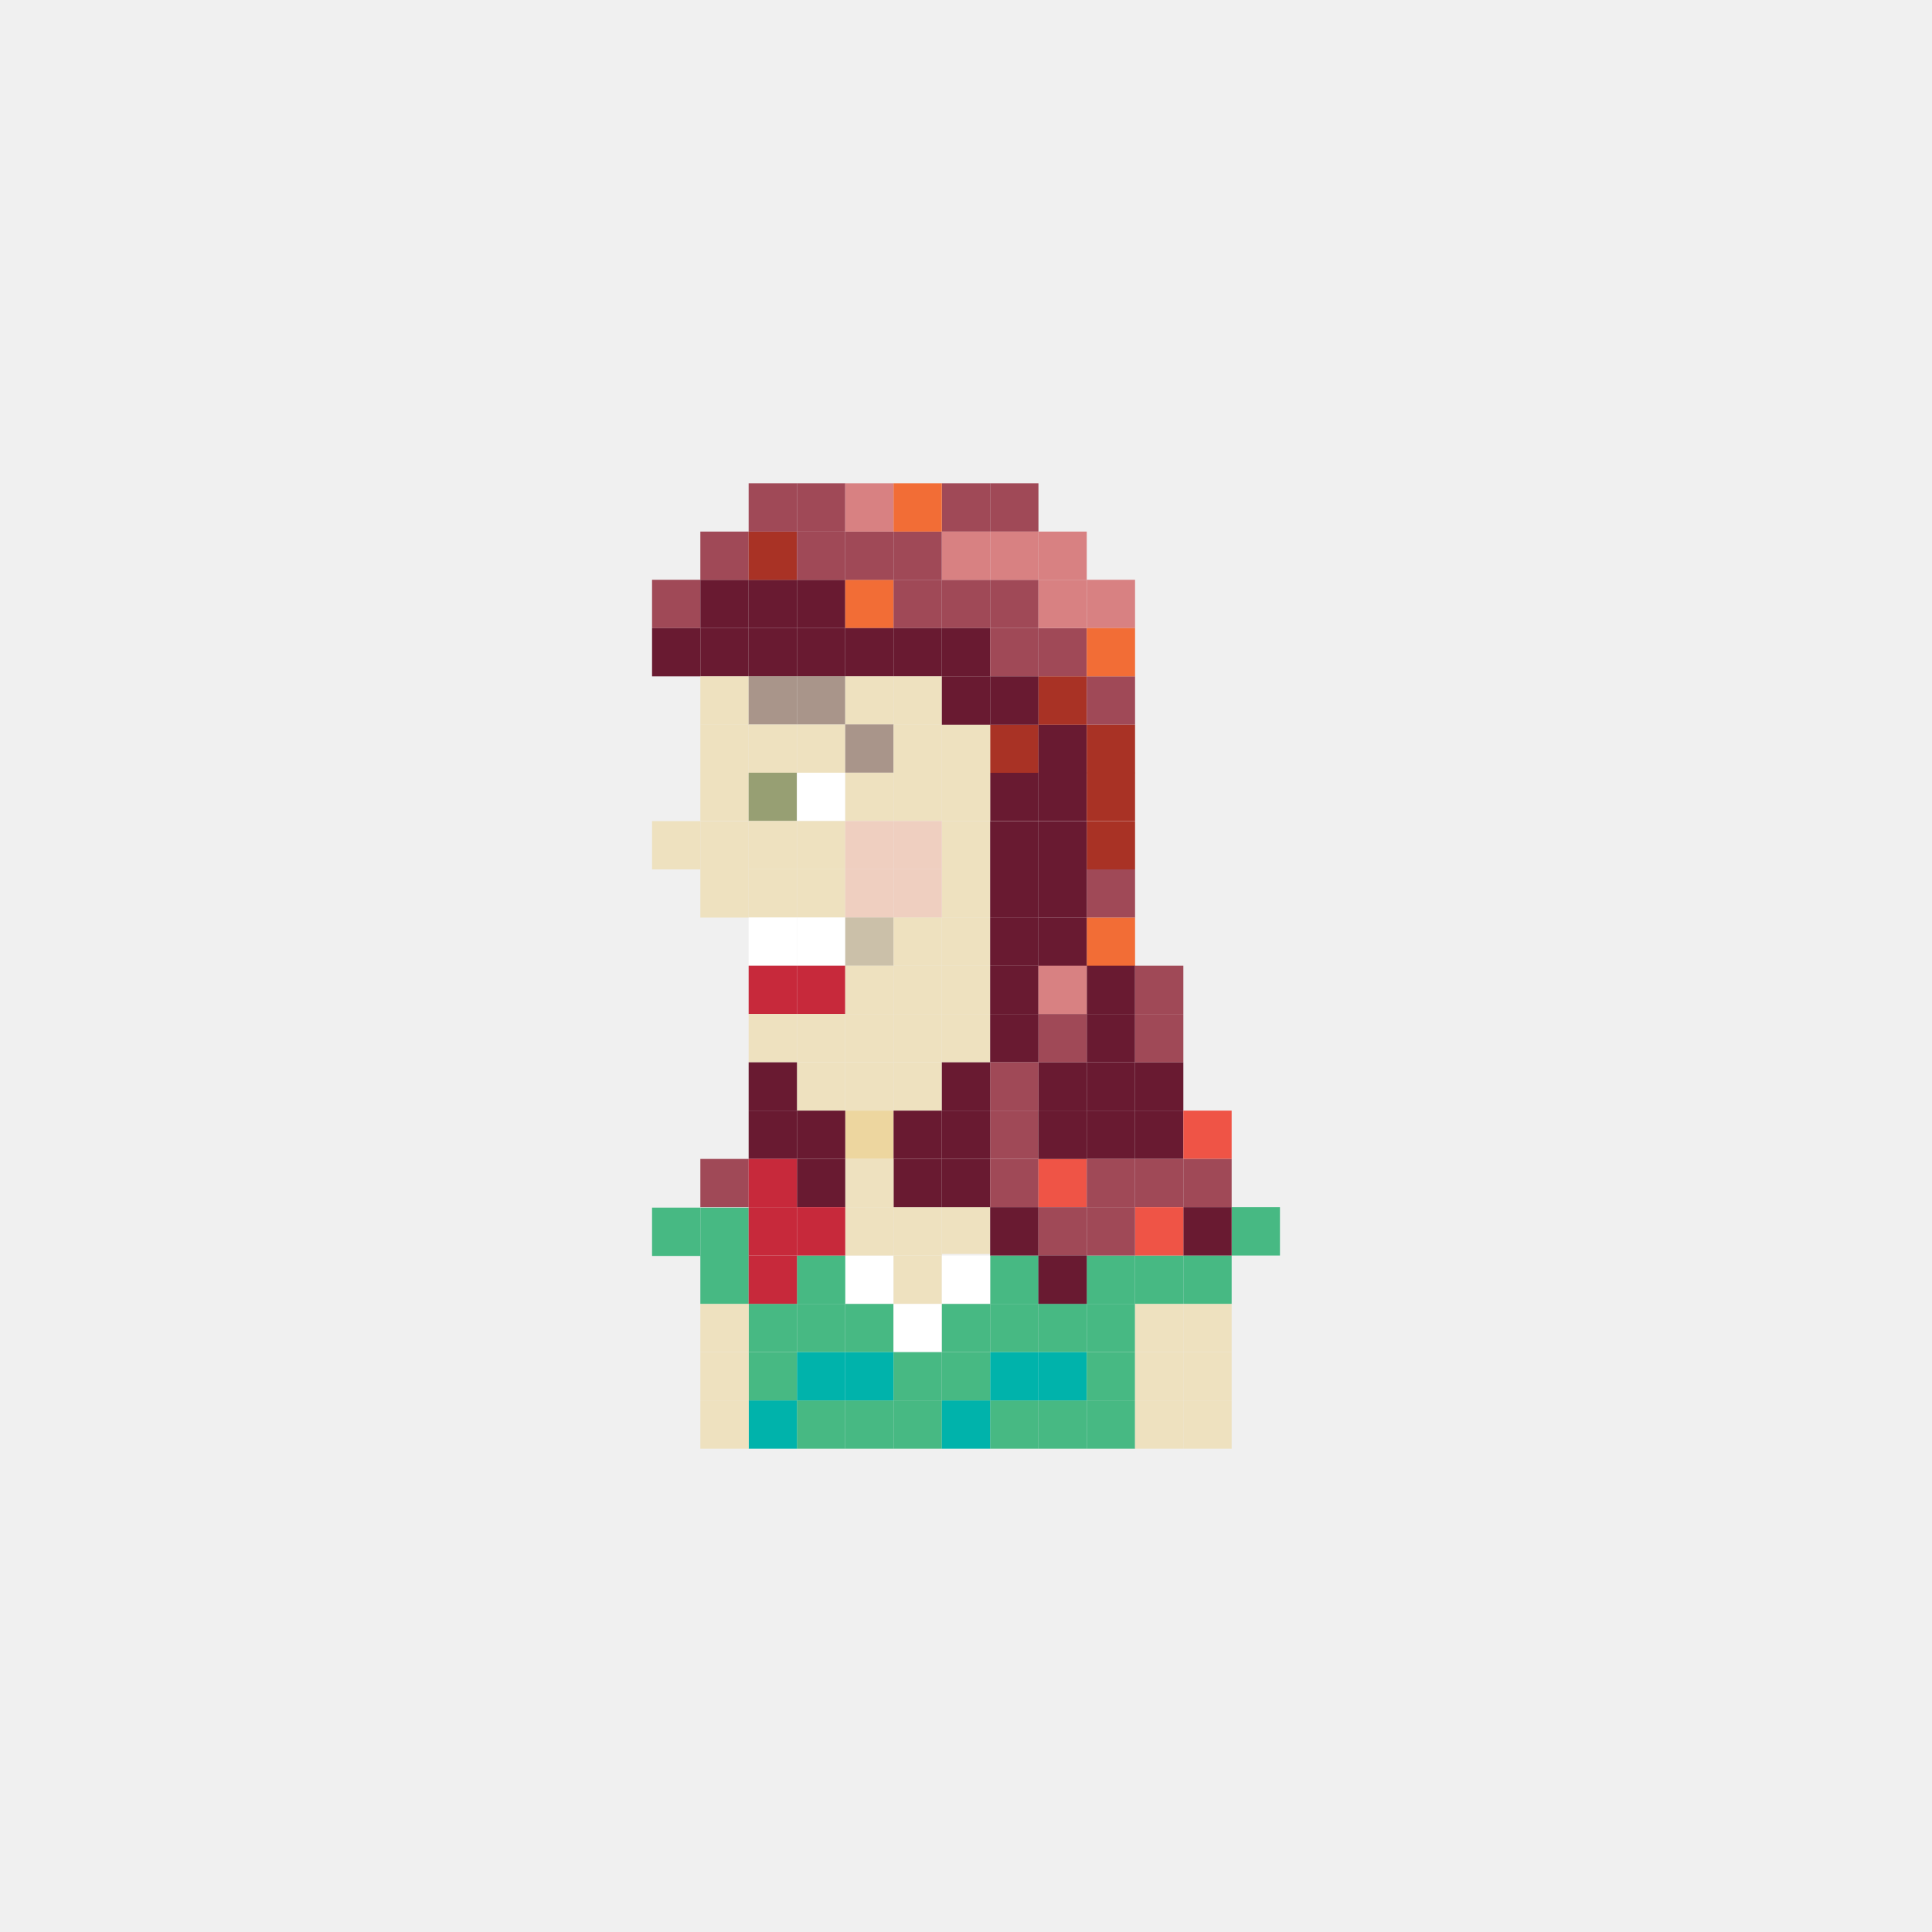
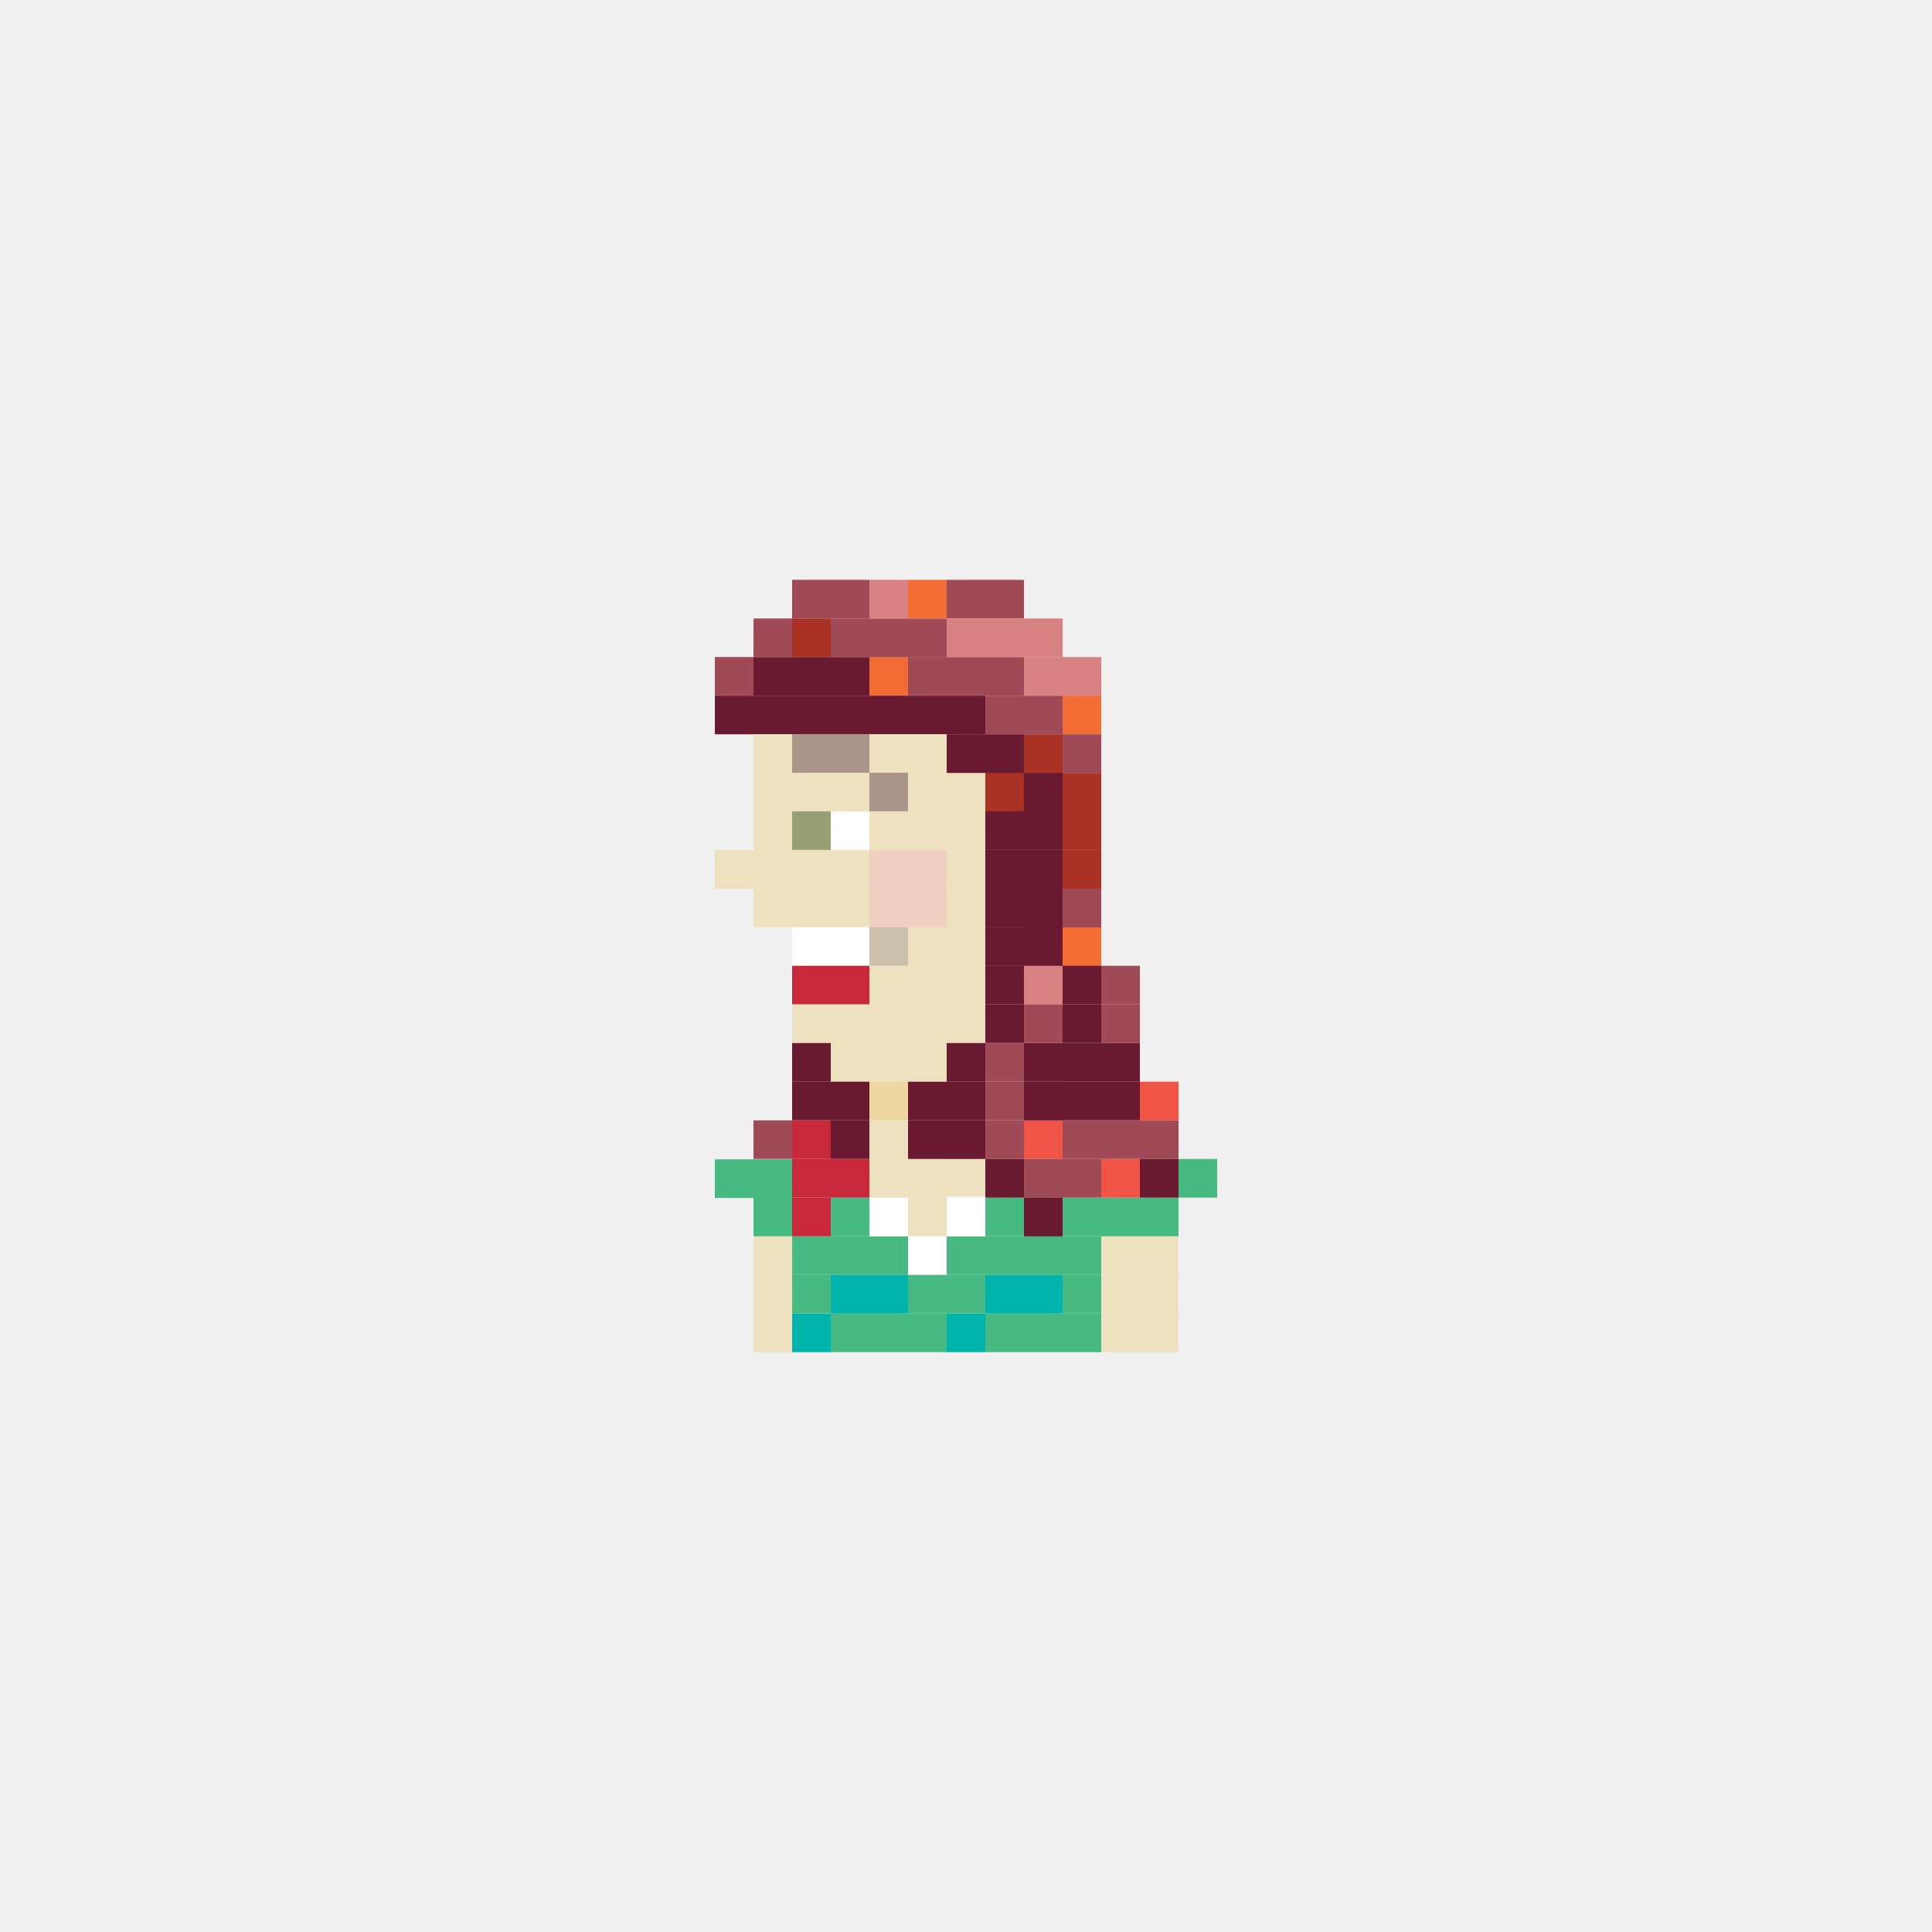
<svg xmlns="http://www.w3.org/2000/svg" version="1.1" id="Layer_1" x="0px" y="0px" width="300px" height="300px" viewBox="0 0 300 300" enable-background="new 0 0 300 300" xml:space="preserve">
  <g>
-     <rect x="131.25" y="202.456" fill="#47B983" width="7.5" height="7.5" />
-     <rect x="138.75" y="202.456" fill="#FFFFFF" width="7.5" height="7.5" />
-     <rect x="153.75" y="202.456" fill="#47B983" width="7.5" height="7.5" />
-     <rect x="146.25" y="202.456" fill="#47B983" width="7.5" height="7.5" />
-     <rect x="123.75" y="202.456" fill="#47B983" width="7.5" height="7.5" />
-     <rect x="116.25" y="202.456" fill="#47B983" width="7.5" height="7.5" />
-     <rect x="108.75" y="202.456" fill="#EEE1BF" width="7.5" height="7.5" />
-     <rect x="161.25" y="202.456" fill="#47B983" width="7.5" height="7.5" />
-     <rect x="168.75" y="202.456" fill="#47B983" width="7.5" height="7.5" />
-     <rect x="176.25" y="202.456" fill="#EEE1BF" width="7.5" height="7.5" />
-     <rect x="183.75" y="202.456" fill="#EEE1BF" width="7.5" height="7.5" />
-     <rect x="131.25" y="217.456" fill="#47B983" width="7.5" height="7.5" />
-     <rect x="138.75" y="217.456" fill="#47B983" width="7.5" height="7.5" />
-     <rect x="153.75" y="217.456" fill="#47B983" width="7.5" height="7.5" />
-     <rect x="146.25" y="217.456" fill="#00B3AB" width="7.5" height="7.5" />
-     <rect x="123.75" y="217.456" fill="#47B983" width="7.5" height="7.5" />
-     <rect x="116.25" y="217.456" fill="#00B3AB" width="7.5" height="7.5" />
-     <rect x="108.75" y="217.456" fill="#EEE1BF" width="7.5" height="7.5" />
-     <rect x="161.25" y="217.456" fill="#47B983" width="7.5" height="7.5" />
-     <rect x="168.75" y="217.456" fill="#47B983" width="7.5" height="7.5" />
-     <rect x="176.25" y="217.456" fill="#EEE1BF" width="7.5" height="7.5" />
-     <rect x="183.75" y="217.456" fill="#EEE1BF" width="7.5" height="7.5" />
-     <rect x="131.25" y="194.956" fill="#FFFFFF" width="7.5" height="7.5" />
-     <rect x="138.75" y="194.956" fill="#EEE1BF" width="7.5" height="7.5" />
-     <rect x="153.75" y="194.956" fill="#47B983" width="7.5" height="7.5" />
-     <rect x="146.25" y="194.956" fill="#FFFFFF" width="7.5" height="7.5" />
-     <rect x="138.75" y="187.456" fill="#EEE1BF" width="7.5" height="7.5" />
-     <rect x="146.25" y="187.207" fill="#EEE1BF" width="7.5" height="7.5" />
-     <rect x="123.75" y="194.956" fill="#47B983" width="7.5" height="7.5" />
-     <rect x="108.75" y="194.956" fill="#47B983" width="7.5" height="7.5" />
-     <rect x="161.25" y="194.956" fill="#42607E" width="7.5" height="7.5" />
-     <rect x="168.75" y="194.956" fill="#47B983" width="7.5" height="7.5" />
-     <rect x="176.25" y="194.956" fill="#47B983" width="7.5" height="7.5" />
-     <rect x="183.75" y="194.956" fill="#47B983" width="7.5" height="7.5" />
-     <rect x="191.25" y="187.456" fill="#47B983" width="7.5" height="7.5" />
-     <rect x="108.75" y="187.522" fill="#47B983" width="7.5" height="7.5" />
-     <rect x="101.25" y="187.522" fill="#47B983" width="7.5" height="7.5" />
-     <rect x="131.25" y="209.956" fill="#00B3AB" width="7.5" height="7.5" />
-     <rect x="138.75" y="209.956" fill="#47B983" width="7.5" height="7.5" />
-     <rect x="153.75" y="209.956" fill="#00B3AB" width="7.5" height="7.5" />
-     <rect x="146.25" y="209.956" fill="#47B983" width="7.5" height="7.5" />
-     <rect x="123.75" y="209.956" fill="#00B3AB" width="7.5" height="7.5" />
-     <rect x="116.25" y="209.956" fill="#47B983" width="7.5" height="7.5" />
-     <rect x="108.75" y="209.956" fill="#EEE1BF" width="7.5" height="7.5" />
-     <rect x="161.25" y="209.956" fill="#00B3AB" width="7.5" height="7.5" />
-     <rect x="168.75" y="209.956" fill="#47B983" width="7.5" height="7.5" />
-     <rect x="176.25" y="209.956" fill="#EEE1BF" width="7.5" height="7.5" />
-     <rect x="183.75" y="209.956" fill="#EEE1BF" width="7.5" height="7.5" />
-     <rect x="101.25" y="90.029" fill="#A04957" width="7.5" height="7.5" />
-     <rect x="101.25" y="97.529" fill="#691A31" width="7.5" height="7.5" />
-     <rect x="108.75" y="90.029" fill="#691A31" width="7.5" height="7.5" />
-     <rect x="116.25" y="90.029" fill="#691A31" width="7.5" height="7.5" />
-     <rect x="123.75" y="90.029" fill="#691A31" width="7.5" height="7.5" />
-     <rect x="131.25" y="90.029" fill="#F26D36" width="7.5" height="7.5" />
-     <rect x="138.75" y="90.029" fill="#A04957" width="7.5" height="7.5" />
-     <rect x="108.75" y="97.529" fill="#691A31" width="7.5" height="7.5" />
-     <rect x="116.25" y="97.529" fill="#691A31" width="7.5" height="7.5" />
-     <rect x="123.75" y="97.529" fill="#691A31" width="7.5" height="7.5" />
-     <rect x="131.25" y="97.529" fill="#691A31" width="7.5" height="7.5" />
-     <rect x="138.75" y="97.529" fill="#691A31" width="7.5" height="7.5" />
-     <rect x="108.75" y="105.029" fill="#EEE1BF" width="7.5" height="7.5" />
-     <rect x="108.75" y="112.5" fill="#EEE1BF" width="7.5" height="7.5" />
-     <rect x="108.75" y="119.985" fill="#EEE1BF" width="7.5" height="7.5" />
-     <rect x="101.25" y="127.5" fill="#EEE1BF" width="7.5" height="7.5" />
-     <rect x="108.75" y="127.5" fill="#EEE1BF" width="7.5" height="7.5" />
-     <rect x="108.75" y="134.985" fill="#EEE1BF" width="7.5" height="7.5" />
-     <rect x="123.75" y="134.985" fill="#EEE1BF" width="7.5" height="7.5" />
-     <rect x="116.25" y="134.985" fill="#EEE1BF" width="7.5" height="7.5" />
-     <rect x="131.25" y="134.985" fill="#EFCFC0" width="7.5" height="7.5" />
-     <rect x="146.25" y="134.985" fill="#EEE1BF" width="7.5" height="7.5" />
-     <rect x="138.75" y="134.985" fill="#EFCFC0" width="7.5" height="7.5" />
-     <rect x="123.75" y="142.471" fill="#FFFFFF" width="7.5" height="7.5" />
-     <rect x="116.25" y="142.471" fill="#FFFFFF" width="7.5" height="7.5" />
-     <rect x="131.25" y="142.471" fill="#CBC0A9" width="7.5" height="7.5" />
-     <rect x="138.75" y="142.471" fill="#EEE1BF" width="7.5" height="7.5" />
-     <rect x="123.75" y="149.956" fill="#C7293B" width="7.5" height="7.5" />
-     <rect x="116.25" y="149.956" fill="#C7293B" width="7.5" height="7.5" />
-     <rect x="131.25" y="149.956" fill="#EEE1BF" width="7.5" height="7.5" />
-     <rect x="138.75" y="149.956" fill="#EEE1BF" width="7.5" height="7.5" />
-     <rect x="123.75" y="157.456" fill="#EEE1BF" width="7.5" height="7.5" />
-     <rect x="116.25" y="157.456" fill="#EEE1BF" width="7.5" height="7.5" />
-     <rect x="131.25" y="157.456" fill="#EEE1BF" width="7.5" height="7.5" />
-     <rect x="123.75" y="164.956" fill="#EEE1BF" width="7.5" height="7.5" />
-     <rect x="131.25" y="164.956" fill="#EEE1BF" width="7.5" height="7.5" />
-     <rect x="131.25" y="172.456" fill="#EDD69F" width="7.5" height="7.5" />
-     <rect x="138.75" y="164.956" fill="#EEE1BF" width="7.5" height="7.5" />
-     <rect x="138.75" y="157.456" fill="#EEE1BF" width="7.5" height="7.5" />
-     <rect x="146.25" y="157.456" fill="#EEE1BF" width="7.5" height="7.5" />
-     <rect x="138.75" y="172.456" fill="#FFFFFF" width="7.5" height="7.5" />
-     <rect x="153.75" y="172.456" fill="#A04957" width="7.5" height="7.5" />
-     <rect x="146.25" y="172.456" fill="#691A31" width="7.5" height="7.5" />
-     <rect x="138.75" y="172.456" fill="#691A31" width="7.5" height="7.5" />
-     <rect x="138.75" y="179.956" fill="#691A31" width="7.5" height="7.5" />
-     <rect x="146.25" y="179.956" fill="#691A31" width="7.5" height="7.5" />
-     <rect x="161.25" y="172.456" fill="#A7948A" width="7.5" height="7.5" />
-     <rect x="131.25" y="179.956" fill="#EEE1BF" width="7.5" height="7.5" />
-     <rect x="153.75" y="179.956" fill="#A04957" width="7.5" height="7.5" />
-     <rect x="153.75" y="187.456" fill="#691A31" width="7.5" height="7.5" />
-     <rect x="131.25" y="187.456" fill="#EEE1BF" width="7.5" height="7.5" />
-     <rect x="153.75" y="134.985" fill="#691A31" width="7.5" height="7.5" />
-     <rect x="146.25" y="127.5" fill="#EEE1BF" width="7.5" height="7.5" />
-     <rect x="153.75" y="127.5" fill="#691A31" width="7.5" height="7.5" />
-     <rect x="146.25" y="149.956" fill="#EEE1BF" width="7.5" height="7.5" />
-     <rect x="153.75" y="149.956" fill="#691A31" width="7.5" height="7.5" />
-     <rect x="146.25" y="142.471" fill="#EEE1BF" width="7.5" height="7.5" />
-     <rect x="153.75" y="142.471" fill="#691A31" width="7.5" height="7.5" />
-     <rect x="146.25" y="119.985" fill="#EEE1BF" width="7.5" height="7.5" />
-     <rect x="153.75" y="119.985" fill="#691A31" width="7.5" height="7.5" />
-     <rect x="146.25" y="112.5" fill="#EEE1BF" width="7.5" height="7.5" />
-     <rect x="153.75" y="112.5" fill="#A93225" width="7.5" height="7.5" />
-     <rect x="161.25" y="119.985" fill="#691A31" width="7.5" height="7.5" />
-     <rect x="161.25" y="112.5" fill="#691A31" width="7.5" height="7.5" />
-     <rect x="116.25" y="105.015" fill="#A9958A" width="7.5" height="7.5" />
-     <rect x="123.75" y="105.015" fill="#A9958A" width="7.5" height="7.5" />
-     <rect x="131.25" y="105.029" fill="#EEE1BF" width="7.5" height="7.5" />
-     <rect x="138.75" y="105.029" fill="#EEE1BF" width="7.5" height="7.5" />
-     <rect x="116.25" y="112.5" fill="#EEE1BF" width="7.5" height="7.5" />
-     <rect x="123.75" y="112.5" fill="#EEE1BF" width="7.5" height="7.5" />
-     <rect x="131.25" y="112.485" fill="#A9958A" width="7.5" height="7.5" />
-     <rect x="138.75" y="112.5" fill="#EEE1BF" width="7.5" height="7.5" />
-     <rect x="116.25" y="119.985" fill="#979F73" width="7.5" height="7.5" />
-     <rect x="123.75" y="119.985" fill="#FFFFFF" width="7.5" height="7.5" />
-     <rect x="131.25" y="119.985" fill="#EEE1BF" width="7.5" height="7.5" />
-     <rect x="138.75" y="119.985" fill="#EEE1BF" width="7.5" height="7.5" />
-     <rect x="116.25" y="127.485" fill="#EEE1BF" width="7.5" height="7.5" />
-     <rect x="123.75" y="127.485" fill="#EEE1BF" width="7.5" height="7.5" />
-     <rect x="131.25" y="127.485" fill="#EFCFC0" width="7.5" height="7.5" />
-     <rect x="138.75" y="127.485" fill="#EFCFC0" width="7.5" height="7.5" />
-     <rect x="146.25" y="90.029" fill="#A04957" width="7.5" height="7.5" />
-     <rect x="153.75" y="90.029" fill="#A04957" width="7.5" height="7.5" />
-     <rect x="146.25" y="75.044" fill="#A04957" width="7.5" height="7.5" />
-     <rect x="153.75" y="75.044" fill="#A04957" width="7.5" height="7.5" />
-     <rect x="153.75" y="82.544" fill="#D88182" width="7.5" height="7.5" />
-     <rect x="161.25" y="82.544" fill="#D88182" width="7.5" height="7.5" />
-     <rect x="108.75" y="82.544" fill="#A04957" width="7.5" height="7.5" />
-     <rect x="116.25" y="82.544" fill="#A93225" width="7.5" height="7.5" />
-     <rect x="123.75" y="82.544" fill="#A04957" width="7.5" height="7.5" />
-     <rect x="131.25" y="82.544" fill="#A04957" width="7.5" height="7.5" />
-     <rect x="138.75" y="82.544" fill="#A04957" width="7.5" height="7.5" />
-     <rect x="116.25" y="75.044" fill="#A04957" width="7.5" height="7.5" />
-     <rect x="123.75" y="75.044" fill="#A04957" width="7.5" height="7.5" />
-     <rect x="131.25" y="75.044" fill="#D88182" width="7.5" height="7.5" />
-     <rect x="138.75" y="75.044" fill="#F26D36" width="7.5" height="7.5" />
-     <rect x="146.25" y="82.544" fill="#D88182" width="7.5" height="7.5" />
-     <rect x="146.25" y="97.529" fill="#691A31" width="7.5" height="7.5" />
-     <rect x="146.25" y="112.5" fill="#EEE1BF" width="7.5" height="7.5" />
-     <rect x="146.25" y="119.985" fill="#EEE1BF" width="7.5" height="7.5" />
-     <rect x="153.75" y="97.529" fill="#A04957" width="7.5" height="7.5" />
-     <rect x="161.25" y="97.529" fill="#A04957" width="7.5" height="7.5" />
-     <rect x="161.25" y="90.029" fill="#D88182" width="7.5" height="7.5" />
-     <rect x="168.75" y="90.029" fill="#D88182" width="7.5" height="7.5" />
-     <rect x="161.25" y="105.029" fill="#A93225" width="7.5" height="7.5" />
-     <rect x="168.75" y="105.029" fill="#A04957" width="7.5" height="7.5" />
-     <rect x="168.75" y="97.529" fill="#F26D36" width="7.5" height="7.5" />
-     <rect x="168.75" y="112.529" fill="#A93225" width="7.5" height="7.5" />
-     <rect x="168.75" y="119.985" fill="#A93225" width="7.5" height="7.5" />
-     <rect x="168.75" y="135" fill="#A04957" width="7.5" height="7.5" />
-     <rect x="168.75" y="127.5" fill="#A93225" width="7.5" height="7.5" />
-     <rect x="168.75" y="142.5" fill="#F26D36" width="7.5" height="7.5" />
-     <rect x="161.25" y="135" fill="#691A31" width="7.5" height="7.5" />
-     <rect x="161.25" y="127.5" fill="#691A31" width="7.5" height="7.5" />
-     <rect x="161.25" y="142.5" fill="#691A31" width="7.5" height="7.5" />
-     <rect x="168.75" y="149.956" fill="#691A31" width="7.5" height="7.5" />
-     <rect x="176.25" y="149.956" fill="#A04957" width="7.5" height="7.5" />
-     <rect x="161.25" y="149.956" fill="#D88182" width="7.5" height="7.5" />
-     <rect x="168.75" y="157.456" fill="#691A31" width="7.5" height="7.5" />
-     <rect x="176.25" y="157.456" fill="#A04957" width="7.5" height="7.5" />
-     <rect x="161.25" y="179.956" fill="#EF5446" width="7.5" height="7.5" />
-     <rect x="161.25" y="187.456" fill="#A04957" width="7.5" height="7.5" />
-     <rect x="161.25" y="194.956" fill="#691A31" width="7.5" height="7.5" />
-     <rect x="168.75" y="172.456" fill="#691A31" width="7.5" height="7.5" />
-     <rect x="176.25" y="164.956" fill="#691A31" width="7.5" height="7.5" />
-     <rect x="168.75" y="179.956" fill="#A04957" width="7.5" height="7.5" />
-     <rect x="176.25" y="172.456" fill="#691A31" width="7.5" height="7.5" />
-     <rect x="176.25" y="179.956" fill="#A04957" width="7.5" height="7.5" />
-     <rect x="183.75" y="172.456" fill="#EF5446" width="7.5" height="7.5" />
-     <rect x="183.75" y="179.956" fill="#A04957" width="7.5" height="7.5" />
-     <rect x="183.75" y="187.456" fill="#691A31" width="7.5" height="7.5" />
-     <rect x="176.25" y="187.456" fill="#EF5446" width="7.5" height="7.5" />
-     <rect x="168.75" y="187.456" fill="#A04957" width="7.5" height="7.5" />
-     <rect x="123.75" y="172.456" fill="#691A31" width="7.5" height="7.5" />
-     <rect x="123.75" y="179.956" fill="#691A31" width="7.5" height="7.5" />
-     <rect x="108.75" y="179.956" fill="#A04957" width="7.5" height="7.5" />
-     <rect x="116.25" y="172.456" fill="#691A31" width="7.5" height="7.5" />
-     <rect x="116.25" y="164.956" fill="#691A31" width="7.5" height="7.5" />
-     <rect x="116.25" y="179.956" fill="#C7293B" width="7.5" height="7.5" />
-     <rect x="116.25" y="187.456" fill="#C7293B" width="7.5" height="7.5" />
-     <rect x="123.75" y="187.456" fill="#C7293B" width="7.5" height="7.5" />
-     <rect x="116.25" y="194.956" fill="#C7293B" width="7.5" height="7.5" />
-     <rect x="161.25" y="157.456" fill="#A04957" width="7.5" height="7.5" />
-     <rect x="168.75" y="164.956" fill="#691A31" width="7.5" height="7.5" />
-     <rect x="161.25" y="164.956" fill="#691A31" width="7.5" height="7.5" />
-     <rect x="153.75" y="157.456" fill="#691A31" width="7.5" height="7.5" />
-     <rect x="153.75" y="164.956" fill="#A04957" width="7.5" height="7.5" />
-     <rect x="146.25" y="164.956" fill="#691A31" width="7.5" height="7.5" />
-     <rect x="161.25" y="172.456" fill="#691A31" width="7.5" height="7.5" />
-     <rect x="146.25" y="105.029" fill="#691A31" width="7.5" height="7.5" />
-     <rect x="153.75" y="105.029" fill="#691A31" width="7.5" height="7.5" />
+     <rect x="135" y="191.965" fill="#47B983" width="6" height="6" />
+     <rect x="141" y="191.965" fill="#FFFFFF" width="6" height="6" />
+     <rect x="153" y="191.965" fill="#47B983" width="6" height="6" />
+     <rect x="147" y="191.965" fill="#47B983" width="6" height="6" />
+     <rect x="129" y="191.965" fill="#47B983" width="6" height="6" />
+     <rect x="123" y="191.965" fill="#47B983" width="6" height="6" />
+     <rect x="117" y="191.965" fill="#EEE1BF" width="6" height="6" />
+     <rect x="159" y="191.965" fill="#47B983" width="6" height="6" />
+     <rect x="165" y="191.965" fill="#47B983" width="6" height="6" />
+     <rect x="171" y="191.965" fill="#EEE1BF" width="6" height="6" />
+     <rect x="177" y="191.965" fill="#EEE1BF" width="6" height="6" />
+     <rect x="135" y="203.965" fill="#47B983" width="6" height="6" />
+     <rect x="141" y="203.965" fill="#47B983" width="6" height="6" />
+     <rect x="153" y="203.965" fill="#47B983" width="6" height="6" />
+     <rect x="147" y="203.965" fill="#00B3AB" width="6" height="6" />
+     <rect x="129" y="203.965" fill="#47B983" width="6" height="6" />
+     <rect x="123" y="203.965" fill="#00B3AB" width="6" height="6" />
+     <rect x="117" y="203.965" fill="#EEE1BF" width="6" height="6" />
+     <rect x="159" y="203.965" fill="#47B983" width="6" height="6" />
+     <rect x="165" y="203.965" fill="#47B983" width="6" height="6" />
+     <rect x="171" y="203.965" fill="#EEE1BF" width="6" height="6" />
+     <rect x="177" y="203.965" fill="#EEE1BF" width="6" height="6" />
+     <rect x="135" y="185.965" fill="#FFFFFF" width="6" height="6" />
+     <rect x="141" y="185.965" fill="#EEE1BF" width="6" height="6" />
+     <rect x="153" y="185.965" fill="#47B983" width="6" height="6" />
+     <rect x="147" y="185.965" fill="#FFFFFF" width="6" height="6" />
+     <rect x="141" y="179.965" fill="#EEE1BF" width="6" height="6" />
+     <rect x="147" y="179.766" fill="#EEE1BF" width="6" height="6" />
+     <rect x="129" y="185.965" fill="#47B983" width="6" height="6" />
+     <rect x="117" y="185.965" fill="#47B983" width="6" height="6" />
+     <rect x="159" y="185.965" fill="#42607E" width="6" height="6" />
+     <rect x="165" y="185.965" fill="#47B983" width="6" height="6" />
+     <rect x="171" y="185.965" fill="#47B983" width="6" height="6" />
+     <rect x="177" y="185.965" fill="#47B983" width="6" height="6" />
+     <rect x="183" y="179.965" fill="#47B983" width="6" height="6" />
+     <rect x="117" y="180.018" fill="#47B983" width="6" height="6" />
+     <rect x="111" y="180.018" fill="#47B983" width="6" height="6" />
+     <rect x="135" y="197.965" fill="#00B3AB" width="6" height="6" />
+     <rect x="141" y="197.965" fill="#47B983" width="6" height="6" />
+     <rect x="153" y="197.965" fill="#00B3AB" width="6" height="6" />
+     <rect x="147" y="197.965" fill="#47B983" width="6" height="6" />
+     <rect x="129" y="197.965" fill="#00B3AB" width="6" height="6" />
+     <rect x="123" y="197.965" fill="#47B983" width="6" height="6" />
+     <rect x="117" y="197.965" fill="#EEE1BF" width="6" height="6" />
+     <rect x="159" y="197.965" fill="#00B3AB" width="6" height="6" />
+     <rect x="165" y="197.965" fill="#47B983" width="6" height="6" />
+     <rect x="171" y="197.965" fill="#EEE1BF" width="6" height="6" />
+     <rect x="177" y="197.965" fill="#EEE1BF" width="6" height="6" />
+     <rect x="111" y="102.023" fill="#A04957" width="6" height="6" />
+     <rect x="111" y="108.023" fill="#691A31" width="6" height="6" />
+     <rect x="117" y="102.023" fill="#691A31" width="6" height="6" />
+     <rect x="123" y="102.023" fill="#691A31" width="6" height="6" />
+     <rect x="129" y="102.023" fill="#691A31" width="6" height="6" />
+     <rect x="135" y="102.023" fill="#F26D36" width="6" height="6" />
+     <rect x="141" y="102.023" fill="#A04957" width="6" height="6" />
+     <rect x="117" y="108.023" fill="#691A31" width="6" height="6" />
+     <rect x="123" y="108.023" fill="#691A31" width="6" height="6" />
+     <rect x="129" y="108.023" fill="#691A31" width="6" height="6" />
+     <rect x="135" y="108.023" fill="#691A31" width="6" height="6" />
+     <rect x="141" y="108.023" fill="#691A31" width="6" height="6" />
+     <rect x="117" y="114.023" fill="#EEE1BF" width="6" height="6" />
+     <rect x="117" y="120" fill="#EEE1BF" width="6" height="6" />
+     <rect x="117" y="125.988" fill="#EEE1BF" width="6" height="6" />
+     <rect x="111" y="132" fill="#EEE1BF" width="6" height="6" />
+     <rect x="117" y="132" fill="#EEE1BF" width="6" height="6" />
+     <rect x="117" y="137.988" fill="#EEE1BF" width="6" height="6" />
+     <rect x="129" y="137.988" fill="#EEE1BF" width="6" height="6" />
+     <rect x="123" y="137.988" fill="#EEE1BF" width="6" height="6" />
+     <rect x="135" y="137.988" fill="#EFCFC0" width="6" height="6" />
+     <rect x="147" y="137.988" fill="#EEE1BF" width="6" height="6" />
+     <rect x="141" y="137.988" fill="#EFCFC0" width="6" height="6" />
+     <rect x="129" y="143.977" fill="#FFFFFF" width="6" height="6" />
+     <rect x="123" y="143.977" fill="#FFFFFF" width="6" height="6" />
+     <rect x="135" y="143.977" fill="#CBC0A9" width="6" height="6" />
+     <rect x="141" y="143.977" fill="#EEE1BF" width="6" height="6" />
+     <rect x="129" y="149.965" fill="#C7293B" width="6" height="6" />
+     <rect x="123" y="149.965" fill="#C7293B" width="6" height="6" />
+     <rect x="135" y="149.965" fill="#EEE1BF" width="6" height="6" />
+     <rect x="141" y="149.965" fill="#EEE1BF" width="6" height="6" />
+     <rect x="129" y="155.965" fill="#EEE1BF" width="6" height="6" />
+     <rect x="123" y="155.965" fill="#EEE1BF" width="6" height="6" />
+     <rect x="135" y="155.965" fill="#EEE1BF" width="6" height="6" />
+     <rect x="129" y="161.965" fill="#EEE1BF" width="6" height="6" />
+     <rect x="135" y="161.965" fill="#EEE1BF" width="6" height="6" />
+     <rect x="135" y="167.965" fill="#EDD69F" width="6" height="6" />
+     <rect x="141" y="161.965" fill="#EEE1BF" width="6" height="6" />
+     <rect x="141" y="155.965" fill="#EEE1BF" width="6" height="6" />
+     <rect x="147" y="155.965" fill="#EEE1BF" width="6" height="6" />
+     <rect x="141" y="167.965" fill="#FFFFFF" width="6" height="6" />
+     <rect x="153" y="167.965" fill="#A04957" width="6" height="6" />
+     <rect x="147" y="167.965" fill="#691A31" width="6" height="6" />
+     <rect x="141" y="167.965" fill="#691A31" width="6" height="6" />
+     <rect x="141" y="173.965" fill="#691A31" width="6" height="6" />
+     <rect x="147" y="173.965" fill="#691A31" width="6" height="6" />
+     <rect x="159" y="167.965" fill="#A7948A" width="6" height="6" />
+     <rect x="135" y="173.965" fill="#EEE1BF" width="6" height="6" />
+     <rect x="153" y="173.965" fill="#A04957" width="6" height="6" />
+     <rect x="153" y="179.965" fill="#691A31" width="6" height="6" />
+     <rect x="135" y="179.965" fill="#EEE1BF" width="6" height="6" />
+     <rect x="153" y="137.988" fill="#691A31" width="6" height="6" />
+     <rect x="147" y="132" fill="#EEE1BF" width="6" height="6" />
+     <rect x="153" y="132" fill="#691A31" width="6" height="6" />
+     <rect x="147" y="149.965" fill="#EEE1BF" width="6" height="6" />
+     <rect x="153" y="149.965" fill="#691A31" width="6" height="6" />
+     <rect x="147" y="143.977" fill="#EEE1BF" width="6" height="6" />
+     <rect x="153" y="143.977" fill="#691A31" width="6" height="6" />
+     <rect x="147" y="125.988" fill="#EEE1BF" width="6" height="6" />
+     <rect x="153" y="125.988" fill="#691A31" width="6" height="6" />
+     <rect x="147" y="120" fill="#EEE1BF" width="6" height="6" />
+     <rect x="153" y="120" fill="#A93225" width="6" height="6" />
+     <rect x="159" y="125.988" fill="#691A31" width="6" height="6" />
+     <rect x="159" y="120" fill="#691A31" width="6" height="6" />
+     <rect x="123" y="114.012" fill="#A9958A" width="6" height="6" />
+     <rect x="129" y="114.012" fill="#A9958A" width="6" height="6" />
+     <rect x="135" y="114.023" fill="#EEE1BF" width="6" height="6" />
+     <rect x="141" y="114.023" fill="#EEE1BF" width="6" height="6" />
+     <rect x="123" y="120" fill="#EEE1BF" width="6" height="6" />
+     <rect x="129" y="120" fill="#EEE1BF" width="6" height="6" />
+     <rect x="135" y="119.988" fill="#A9958A" width="6" height="6" />
+     <rect x="141" y="120" fill="#EEE1BF" width="6" height="6" />
+     <rect x="123" y="125.988" fill="#979F73" width="6" height="6" />
+     <rect x="129" y="125.988" fill="#FFFFFF" width="6" height="6" />
+     <rect x="135" y="125.988" fill="#EEE1BF" width="6" height="6" />
+     <rect x="141" y="125.988" fill="#EEE1BF" width="6" height="6" />
+     <rect x="123" y="131.988" fill="#EEE1BF" width="6" height="6" />
+     <rect x="129" y="131.988" fill="#EEE1BF" width="6" height="6" />
+     <rect x="135" y="131.988" fill="#EFCFC0" width="6" height="6" />
+     <rect x="141" y="131.988" fill="#EFCFC0" width="6" height="6" />
+     <rect x="147" y="102.023" fill="#A04957" width="6" height="6" />
+     <rect x="153" y="102.023" fill="#A04957" width="6" height="6" />
+     <rect x="147" y="90.035" fill="#A04957" width="6" height="6" />
+     <rect x="153" y="90.035" fill="#A04957" width="6" height="6" />
+     <rect x="153" y="96.035" fill="#D88182" width="6" height="6" />
+     <rect x="159" y="96.035" fill="#D88182" width="6" height="6" />
+     <rect x="117" y="96.035" fill="#A04957" width="6" height="6" />
+     <rect x="123" y="96.035" fill="#A93225" width="6" height="6" />
+     <rect x="129" y="96.035" fill="#A04957" width="6" height="6" />
+     <rect x="135" y="96.035" fill="#A04957" width="6" height="6" />
+     <rect x="141" y="96.035" fill="#A04957" width="6" height="6" />
+     <rect x="123" y="90.035" fill="#A04957" width="6" height="6" />
+     <rect x="129" y="90.035" fill="#A04957" width="6" height="6" />
+     <rect x="135" y="90.035" fill="#D88182" width="6" height="6" />
+     <rect x="141" y="90.035" fill="#F26D36" width="6" height="6" />
+     <rect x="147" y="96.035" fill="#D88182" width="6" height="6" />
+     <rect x="147" y="108.023" fill="#691A31" width="6" height="6" />
+     <rect x="147" y="120" fill="#EEE1BF" width="6" height="6" />
+     <rect x="147" y="125.988" fill="#EEE1BF" width="6" height="6" />
+     <rect x="153" y="108.023" fill="#A04957" width="6" height="6" />
+     <rect x="159" y="108.023" fill="#A04957" width="6" height="6" />
+     <rect x="159" y="102.023" fill="#D88182" width="6" height="6" />
+     <rect x="165" y="102.023" fill="#D88182" width="6" height="6" />
+     <rect x="159" y="114.023" fill="#A93225" width="6" height="6" />
+     <rect x="165" y="114.023" fill="#A04957" width="6" height="6" />
+     <rect x="165" y="108.023" fill="#F26D36" width="6" height="6" />
+     <rect x="165" y="120.023" fill="#A93225" width="6" height="6" />
+     <rect x="165" y="125.988" fill="#A93225" width="6" height="6" />
+     <rect x="165" y="138" fill="#A04957" width="6" height="6" />
+     <rect x="165" y="132" fill="#A93225" width="6" height="6" />
+     <rect x="165" y="144" fill="#F26D36" width="6" height="6" />
+     <rect x="159" y="138" fill="#691A31" width="6" height="6" />
+     <rect x="159" y="132" fill="#691A31" width="6" height="6" />
+     <rect x="159" y="144" fill="#691A31" width="6" height="6" />
+     <rect x="165" y="149.965" fill="#691A31" width="6" height="6" />
+     <rect x="171" y="149.965" fill="#A04957" width="6" height="6" />
+     <rect x="159" y="149.965" fill="#D88182" width="6" height="6" />
+     <rect x="165" y="155.965" fill="#691A31" width="6" height="6" />
+     <rect x="171" y="155.965" fill="#A04957" width="6" height="6" />
+     <rect x="159" y="173.965" fill="#EF5446" width="6" height="6" />
+     <rect x="159" y="179.965" fill="#A04957" width="6" height="6" />
+     <rect x="159" y="185.965" fill="#691A31" width="6" height="6" />
+     <rect x="165" y="167.965" fill="#691A31" width="6" height="6" />
+     <rect x="171" y="161.965" fill="#691A31" width="6" height="6" />
+     <rect x="165" y="173.965" fill="#A04957" width="6" height="6" />
+     <rect x="171" y="167.965" fill="#691A31" width="6" height="6" />
+     <rect x="171" y="173.965" fill="#A04957" width="6" height="6" />
+     <rect x="177" y="167.965" fill="#EF5446" width="6" height="6" />
+     <rect x="177" y="173.965" fill="#A04957" width="6" height="6" />
+     <rect x="177" y="179.965" fill="#691A31" width="6" height="6" />
+     <rect x="171" y="179.965" fill="#EF5446" width="6" height="6" />
+     <rect x="165" y="179.965" fill="#A04957" width="6" height="6" />
+     <rect x="129" y="167.965" fill="#691A31" width="6" height="6" />
+     <rect x="129" y="173.965" fill="#691A31" width="6" height="6" />
+     <rect x="117" y="173.965" fill="#A04957" width="6" height="6" />
+     <rect x="123" y="167.965" fill="#691A31" width="6" height="6" />
+     <rect x="123" y="161.965" fill="#691A31" width="6" height="6" />
+     <rect x="123" y="173.965" fill="#C7293B" width="6" height="6" />
+     <rect x="123" y="179.965" fill="#C7293B" width="6" height="6" />
+     <rect x="129" y="179.965" fill="#C7293B" width="6" height="6" />
+     <rect x="123" y="185.965" fill="#C7293B" width="6" height="6" />
+     <rect x="159" y="155.965" fill="#A04957" width="6" height="6" />
+     <rect x="165" y="161.965" fill="#691A31" width="6" height="6" />
+     <rect x="159" y="161.965" fill="#691A31" width="6" height="6" />
+     <rect x="153" y="155.965" fill="#691A31" width="6" height="6" />
+     <rect x="153" y="161.965" fill="#A04957" width="6" height="6" />
+     <rect x="147" y="161.965" fill="#691A31" width="6" height="6" />
+     <rect x="159" y="167.965" fill="#691A31" width="6" height="6" />
+     <rect x="147" y="114.023" fill="#691A31" width="6" height="6" />
+     <rect x="153" y="114.023" fill="#691A31" width="6" height="6" />
  </g>
</svg>
